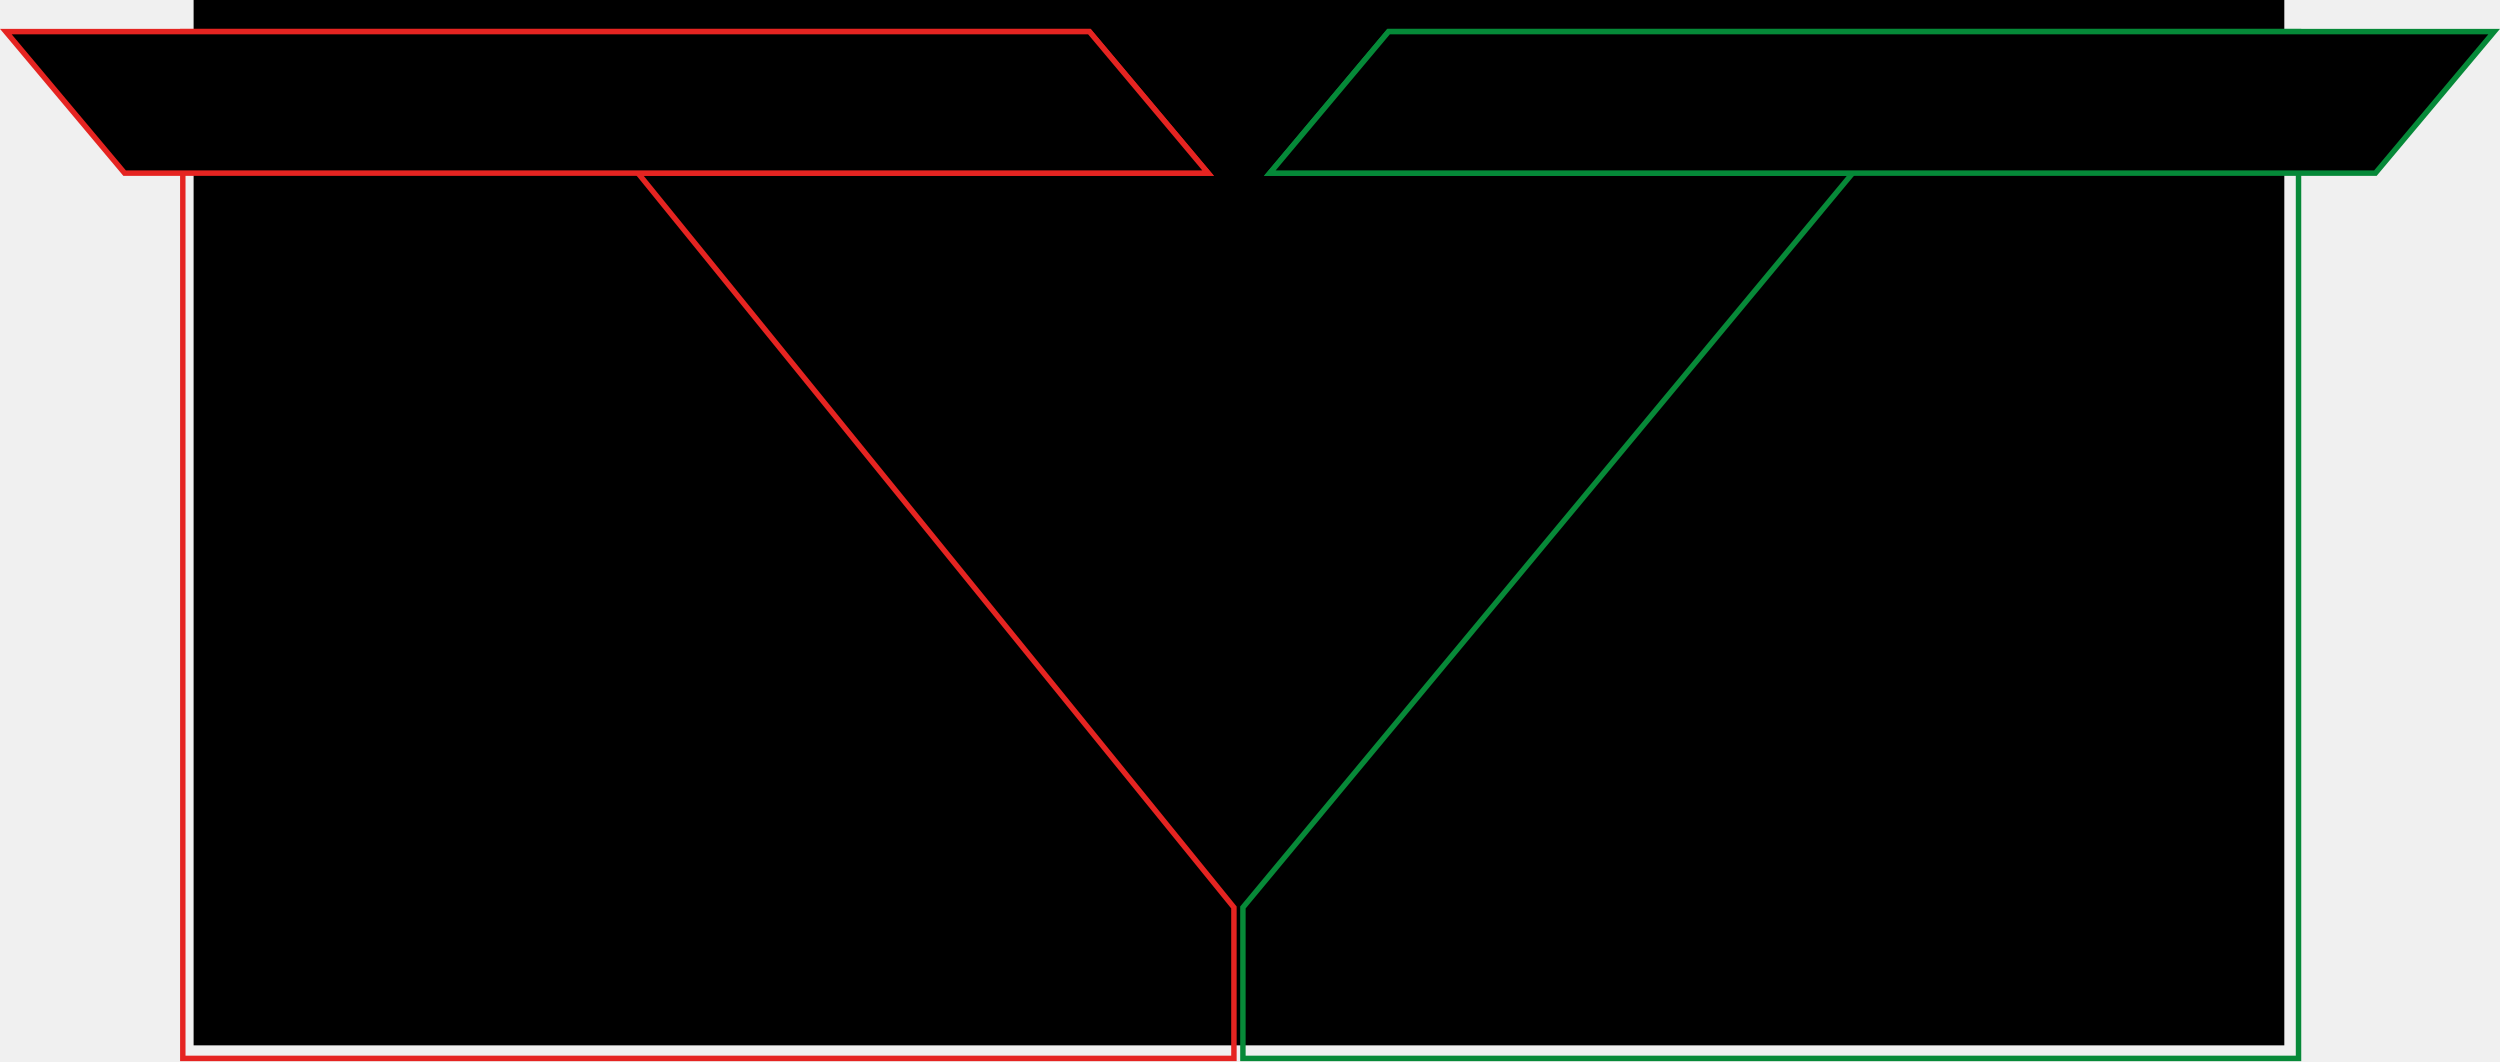
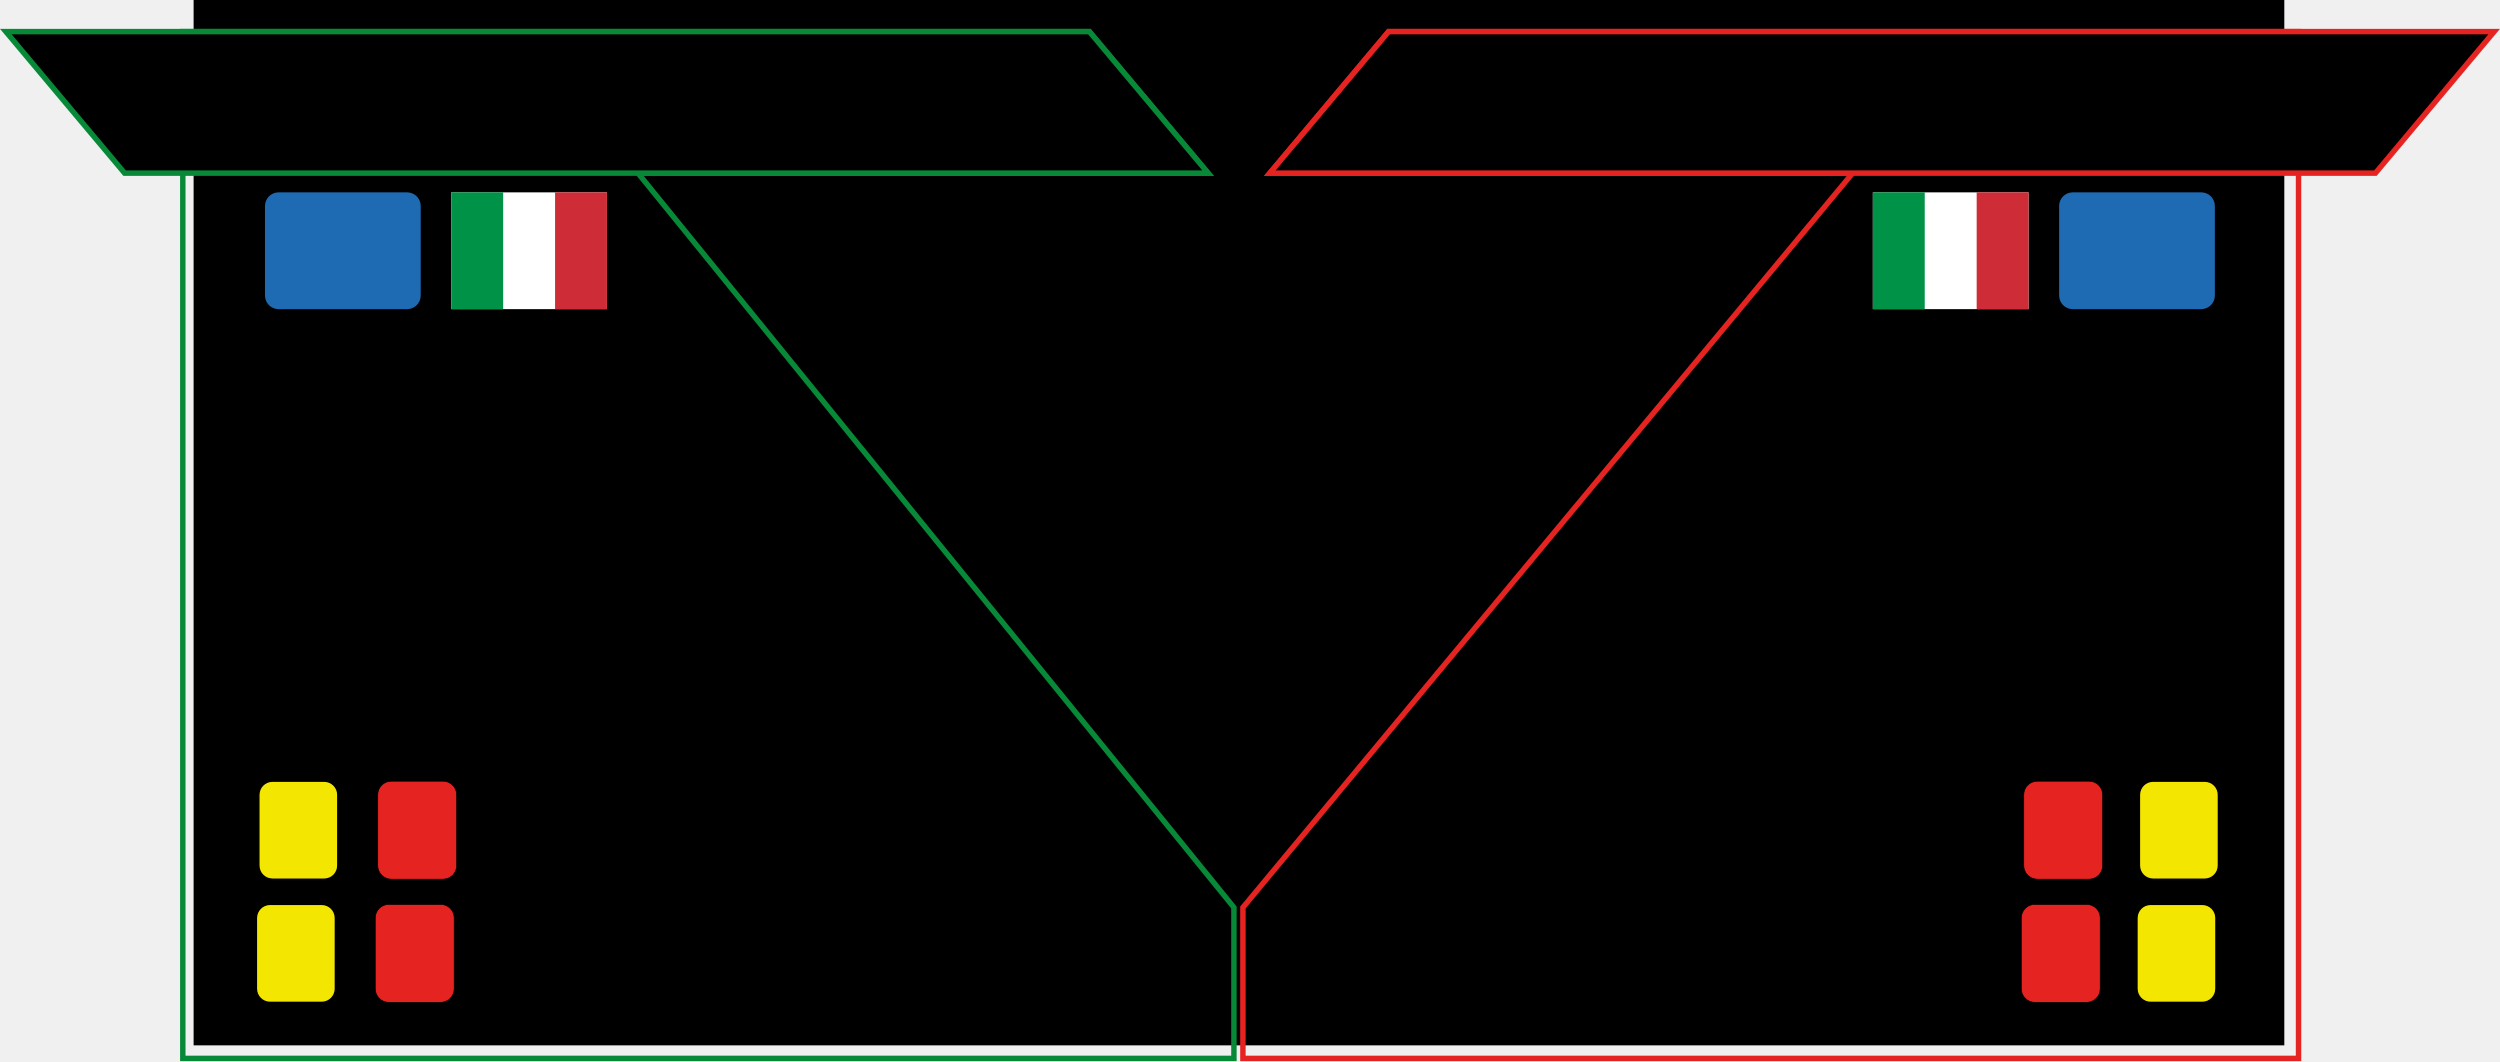
<svg xmlns="http://www.w3.org/2000/svg" id="Livello_1" version="1.1" viewBox="0 0 918.35 389.8">
  <defs>
    <style>
      .st0, .st1, .st2 {
        fill: none;
      }

      .st3 {
        fill: #fff;
      }

      .st3, .st4, .st5 {
        fill-rule: evenodd;
      }

      .st4 {
        fill: #ce2d38;
      }

      .st6 {
-         stroke: #058938;
+         stroke: #e52421;
      }

      .st6, .st7, .st1, .st8, .st2, .st9 {
        stroke-miterlimit: 10;
      }

      .st6, .st1, .st2, .st9 {
        stroke-width: 2px;
      }

      .st5 {
        fill: #009246;
      }

      .st7 {
        fill: #e52421;
        stroke-width: .25px;
      }

      .st7, .st8 {
        stroke: #000;
      }

      .st1, .st9 {
-         stroke: #e52421;
+         stroke: #078938;
      }

      .st8 {
        fill: #f3e600;
        stroke-width: .5px;
      }

      .st10 {
        fill: #1e6bb4;
      }

      .st2 {
-         stroke: #078938;
+         stroke: #e52421;
      }
    </style>
  </defs>
  <rect id="base-nera_z-index:1" x="71.12" width="768" height="384" />
  <polygon id="statoSXbig_x5F_-_x5F_z-index:2" class="st1" points="67.15 11.6 176.72 11.6 400.16 11.6 443.79 63.6 234.36 63.59 453.27 333.35 453.27 388.8 67.15 388.8 67.15 11.6" />
  <polygon id="trapezio-Nome-SX_-_z-index:" class="st9" points="443.79 63.6 45.78 63.6 2.14 11.6 400.16 11.6 443.79 63.6" />
  <polygon id="statoDXbig_x5F_-_x5F_z-index:2" class="st2" points="844.34 11.6 734.3 11.6 510.09 11.6 466.45 63.6 680.54 63.6 456.57 333.35 456.57 388.8 844.34 388.8 844.34 11.6" />
  <polygon id="trapezio-Nome-DX_-_z-index:" class="st6" points="466.45 63.6 872.58 63.6 916.21 11.6 510.09 11.6 466.45 63.6" />
+   <g id="flagSX_-_z-index:">
+     <g>
+       <path class="st3" d="M165.77,70.66h57.2v42.9h-57.2v-42.9Z" />
+       <path class="st5" d="M165.77,70.66h19.06v42.9h-19.06v-42.9Z" />
+       <path class="st4" d="M203.9,70.66h19.06v42.9h-19.06v-42.9Z" />
+     </g>
+   </g>
+   <rect id="placeholderNazioneSX_-_z-index:" class="st10" x="97.34" y="70.66" width="57.2" height="42.9" rx="5" ry="5" />
  <rect id="placeholderImmagineAtletaSX_-_z-index:" class="st0" x="84.14" y="125.26" width="120" height="150" />
+   <rect id="CGSX_-_z-index:" class="st8" x="95.09" y="286.96" width="29" height="36" rx="5" ry="5" />
+   <rect id="CGPSX_-_z-index:" class="st8" x="94.19" y="332.21" width="29" height="36" rx="5" ry="5" />
+   <rect id="CRSX_-_z-index:" class="st7" x="138.75" y="286.96" width="29" height="36" rx="5" ry="5" />
+   <rect id="CRPSX_-_z-index:" class="st7" x="137.85" y="332.21" width="29" height="36" rx="5" ry="5" />
  <rect id="placeholderTimer_-_z-index:" class="st0" x="318.18" y="75.28" width="274.57" height="80.52" />
  <rect id="placeholderPeriod_-_z-index:" class="st0" x="415.21" y="186.83" width="80.52" height="80.52" />
  <rect id="placeholderPunteggioSX_-_z-index:" class="st0" x="210.47" y="231.58" width="157.15" height="136.63" />
+   <g id="flagDX_-_z-index:">
+     <g>
+       <path class="st3" d="M687.97,70.66h57.2v42.9h-57.2v-42.9Z" />
+       <path class="st5" d="M687.97,70.66h19.06v42.9h-19.06v-42.9Z" />
+       <path class="st4" d="M726.11,70.66h19.06v42.9h-19.06v-42.9Z" />
+     </g>
+   </g>
+   <rect id="placeholderNazioneDX_-_z-index:" class="st10" x="756.4" y="70.66" width="57.2" height="42.9" rx="5" ry="5" />
  <rect id="placeholderImmagineAtletaSX_-_z-index:1" data-name="placeholderImmagineAtletaSX_-_z-index:" class="st0" x="706.8" y="125.26" width="120" height="150" />
  <rect id="placeholderPunteggioSX_-_z-index:1" data-name="placeholderPunteggioSX_-_z-index:" class="st0" x="543.32" y="231.58" width="157.15" height="136.63" />
+   <rect id="CRDX_-_z-index:" class="st7" x="743.4" y="286.96" width="29" height="36" rx="5" ry="5" />
+   <rect id="CRPDX_-_z-index:" class="st7" x="742.5" y="332.21" width="29" height="36" rx="5" ry="5" />
+   <rect id="CGDX_-_z-index:" class="st8" x="785.9" y="286.96" width="29" height="36" rx="5" ry="5" />
+   <rect id="CGPDX_-_z-index:" class="st8" x="785" y="332.21" width="29" height="36" rx="5" ry="5" />
</svg>
